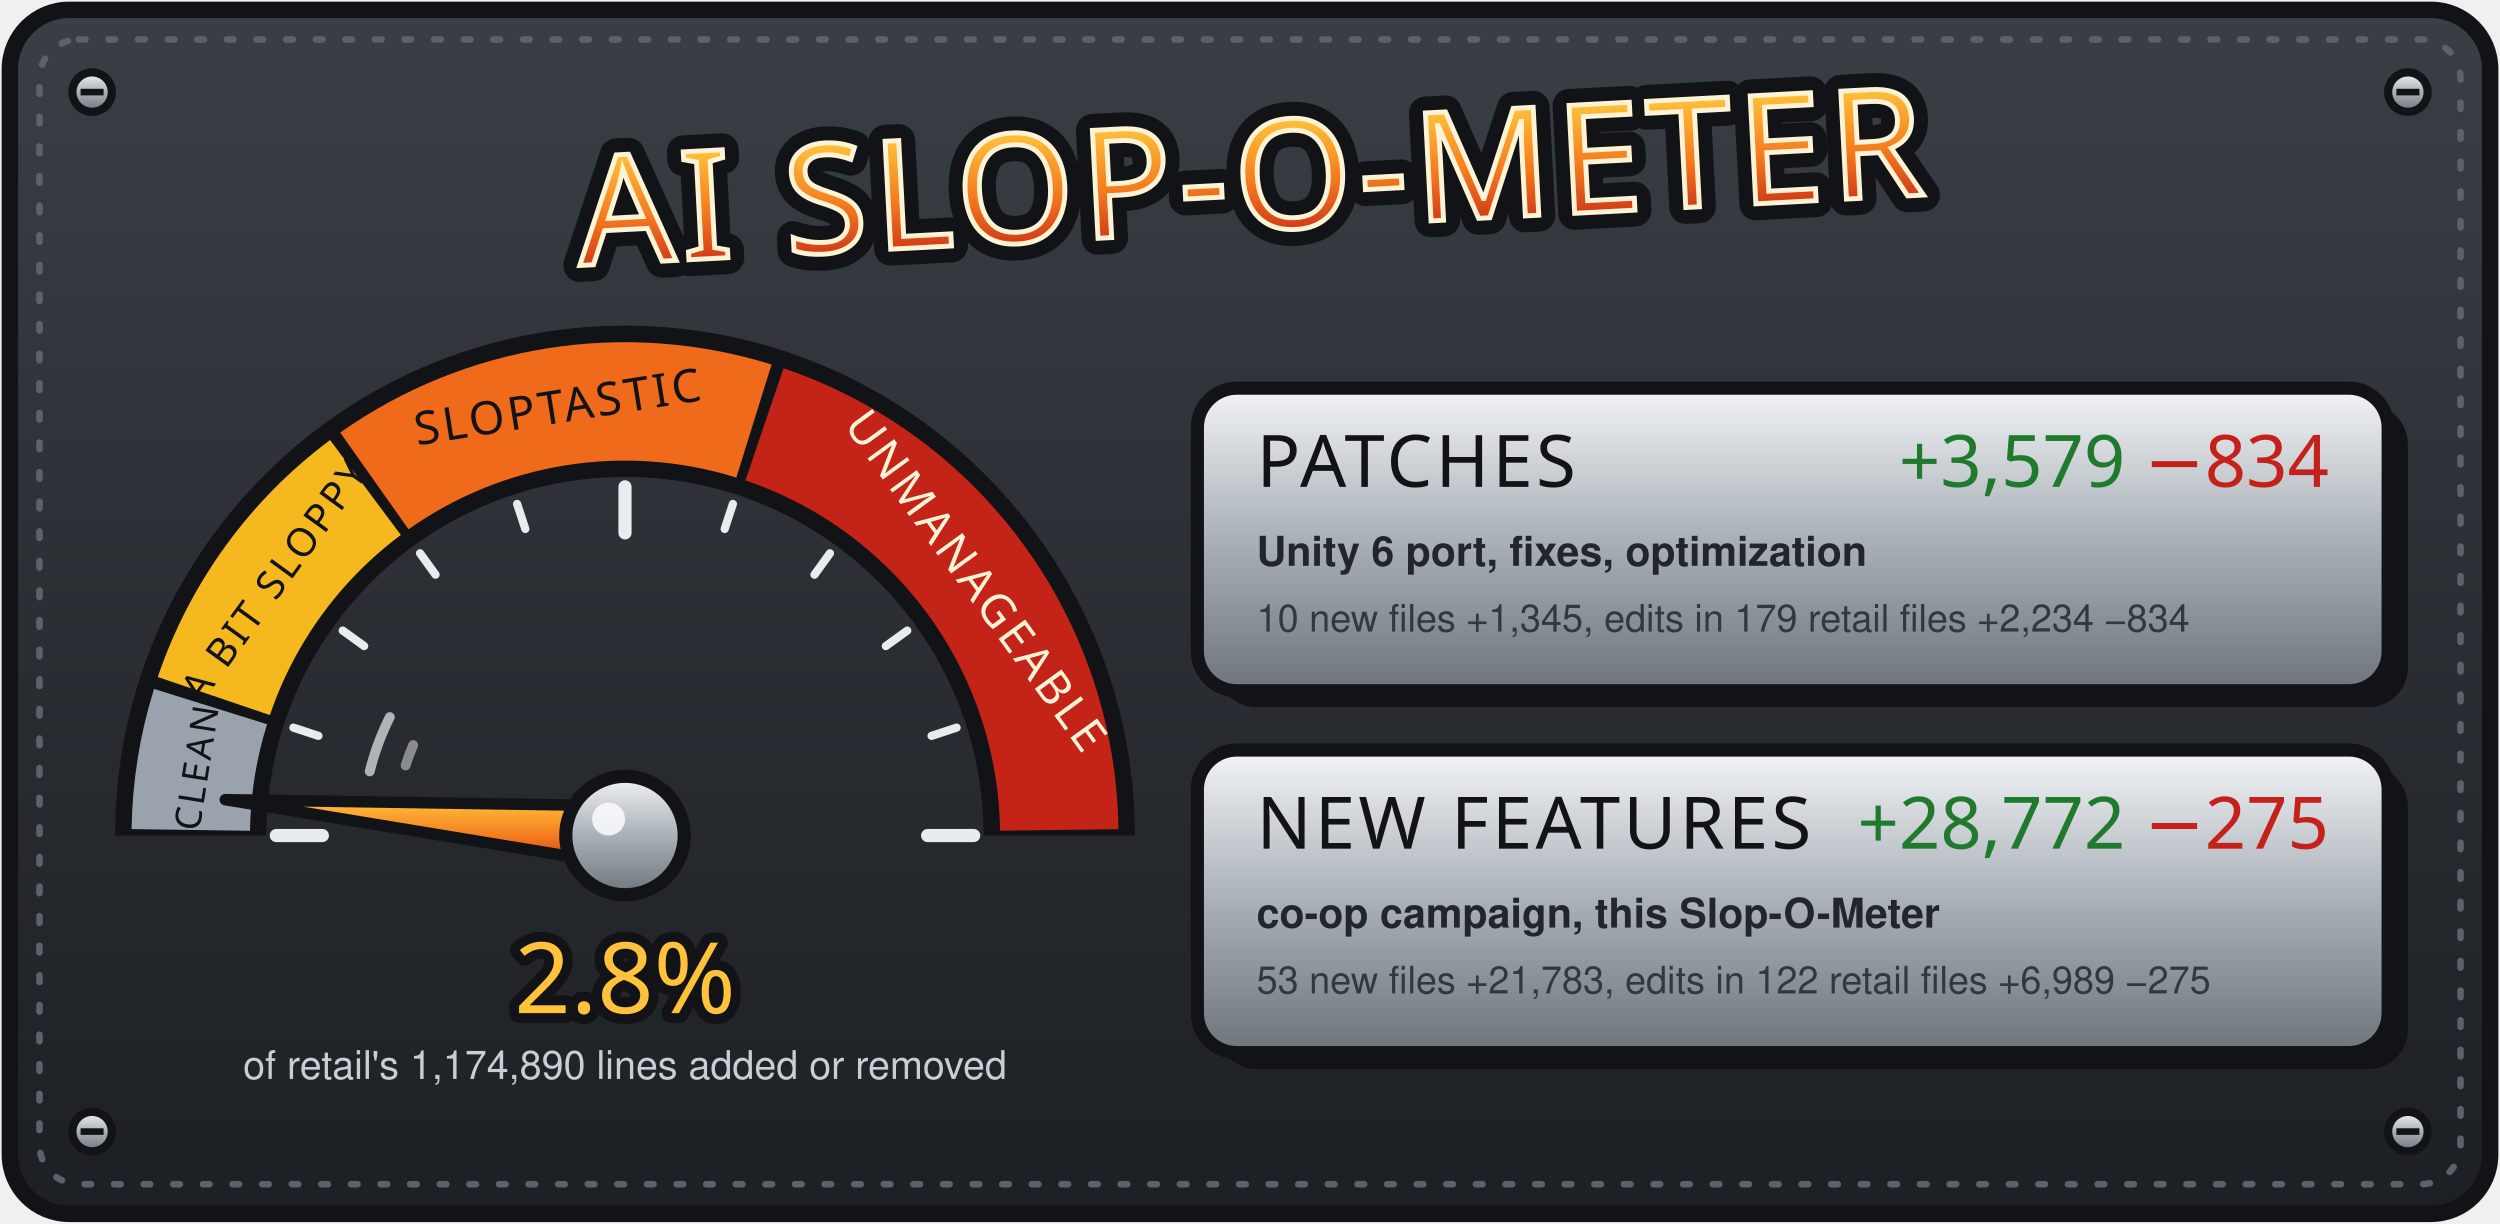
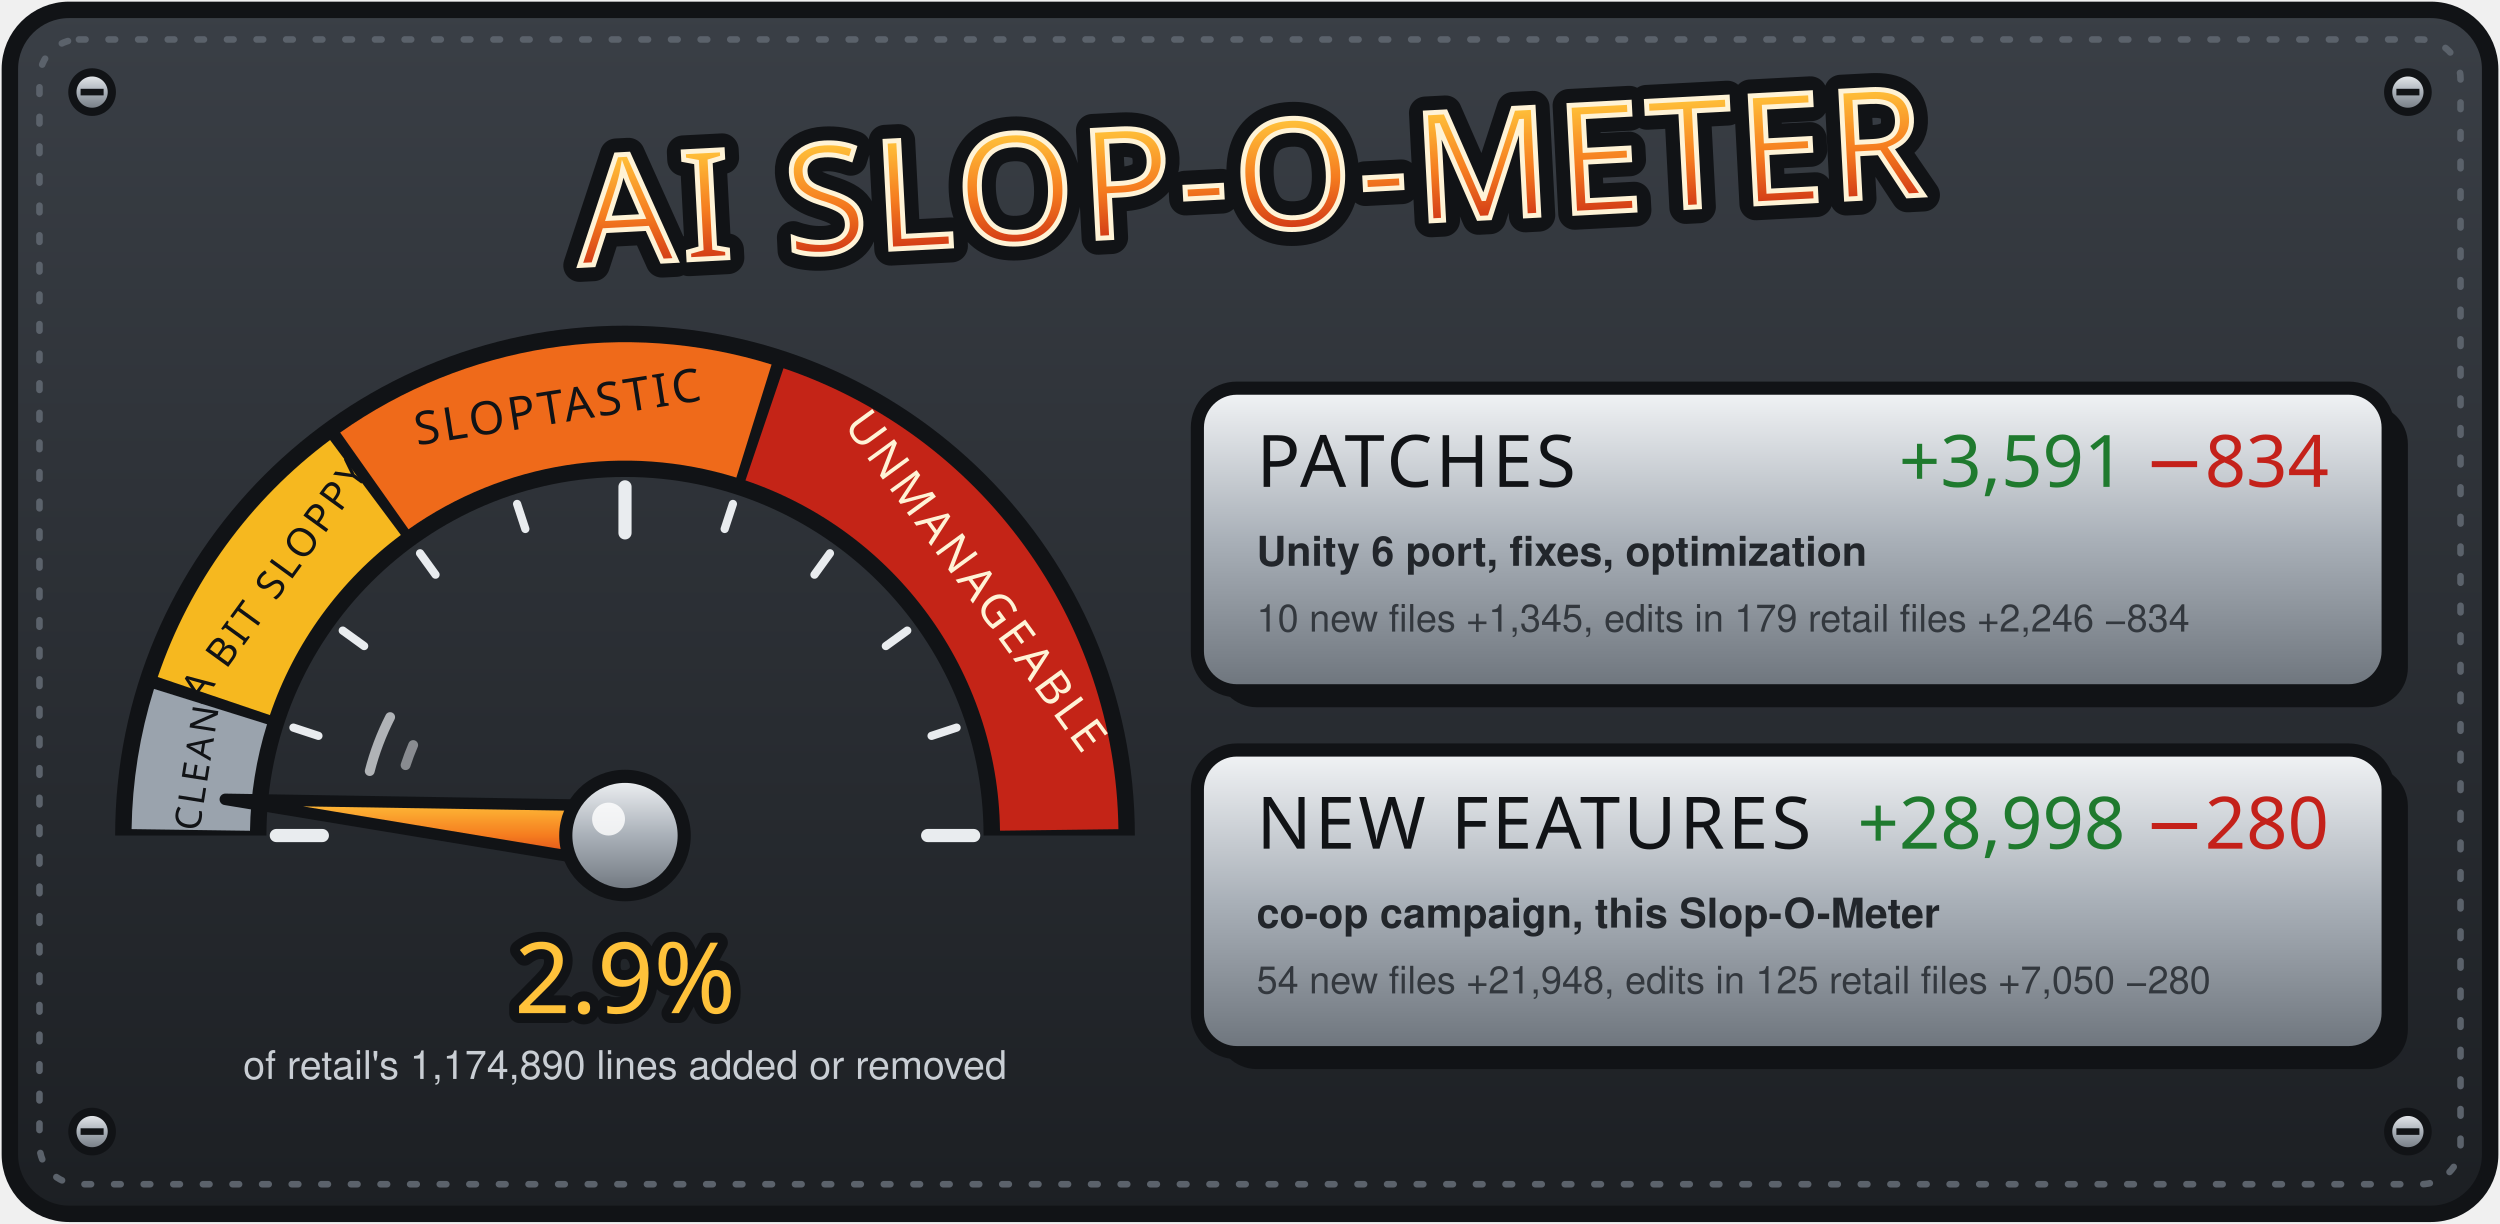
<svg xmlns="http://www.w3.org/2000/svg" viewBox="0 0 760 372" width="760" height="372" role="img" aria-labelledby="t d">
  <defs>
    <linearGradient id="steel" x1="0" y1="0" x2="0" y2="1">
      <stop offset="0" stop-color="#3a3f46" />
      <stop offset="1" stop-color="#1c1f23" />
    </linearGradient>
    <linearGradient id="chrome" x1="0" y1="0" x2="0" y2="1">
      <stop offset="0" stop-color="#f2f4f6" />
      <stop offset=".5" stop-color="#a9b0b8" />
      <stop offset="1" stop-color="#6d747c" />
    </linearGradient>
    <linearGradient id="fire" x1="0" y1="0" x2="0" y2="1">
      <stop offset="0" stop-color="#ffc23a" />
      <stop offset=".55" stop-color="#f57c1f" />
      <stop offset="1" stop-color="#d23a16" />
    </linearGradient>
  </defs>
  <rect x="3" y="3" width="754" height="366" rx="18" fill="url(#steel)" stroke="#111316" stroke-width="5" />
  <rect x="12" y="12" width="736" height="348" rx="12" fill="none" stroke="#5b626b" stroke-width="2" stroke-dasharray="2 7" stroke-linecap="round" />
  <circle cx="28" cy="28" r="6" fill="url(#chrome)" stroke="#111316" stroke-width="2.5" />
  <path d="M24.5 28h7" stroke="#111316" stroke-width="2" />
  <circle cx="732" cy="28" r="6" fill="url(#chrome)" stroke="#111316" stroke-width="2.5" />
  <path d="M728.5 28h7" stroke="#111316" stroke-width="2" />
  <circle cx="28" cy="344" r="6" fill="url(#chrome)" stroke="#111316" stroke-width="2.5" />
  <path d="M24.5 344h7" stroke="#111316" stroke-width="2" />
  <circle cx="732" cy="344" r="6" fill="url(#chrome)" stroke="#111316" stroke-width="2.5" />
  <path d="M728.5 344h7" stroke="#111316" stroke-width="2" />
  <g transform="rotate(-3 380 54)" font-family="Impact, 'Arial Black', 'Segoe UI', sans-serif">
    <text x="380" y="70" font-size="46" text-anchor="middle" fill="#111316" stroke="#111316" stroke-width="10" stroke-linejoin="round" letter-spacing="2">AI SLOP-O-METER</text>
    <text x="380" y="70" font-size="46" text-anchor="middle" fill="url(#fire)" stroke="#fff3d6" stroke-width="1.5" letter-spacing="2">AI SLOP-O-METER</text>
  </g>
  <path d="M58.0 254.0 A132 132 0 0 1 322.0 254.0" fill="none" stroke="#111316" stroke-width="46" />
  <path d="M58.0 252.3 A132 132 0 0 1 64.0 214.8" fill="none" stroke="#9aa3ad" stroke-width="36" />
  <path d="M65.0 211.6 A132 132 0 0 1 111.1 148.2" fill="none" stroke="#f6b81f" stroke-width="36" />
  <path d="M113.8 146.2 A132 132 0 0 1 229.2 128.0" fill="none" stroke="#ef6a1a" stroke-width="36" />
  <path d="M232.4 129.0 A132 132 0 0 1 322.0 252.3" fill="none" stroke="#c42417" stroke-width="36" />
  <path d="M84.0 254.0L98.0 254.0" stroke="#e9ecef" stroke-width="4" stroke-linecap="round" />
  <path d="M89.2 221.2L96.8 223.7" stroke="#e9ecef" stroke-width="2.5" stroke-linecap="round" />
  <path d="M104.2 191.7L110.7 196.4" stroke="#e9ecef" stroke-width="2.5" stroke-linecap="round" />
  <path d="M127.7 168.2L132.4 174.7" stroke="#e9ecef" stroke-width="2.5" stroke-linecap="round" />
  <path d="M157.2 153.2L159.7 160.8" stroke="#e9ecef" stroke-width="2.5" stroke-linecap="round" />
  <path d="M190.0 148.0L190.0 162.0" stroke="#e9ecef" stroke-width="4" stroke-linecap="round" />
  <path d="M222.8 153.2L220.3 160.8" stroke="#e9ecef" stroke-width="2.5" stroke-linecap="round" />
  <path d="M252.3 168.2L247.6 174.7" stroke="#e9ecef" stroke-width="2.5" stroke-linecap="round" />
  <path d="M275.8 191.7L269.3 196.4" stroke="#e9ecef" stroke-width="2.5" stroke-linecap="round" />
  <path d="M290.8 221.2L283.2 223.7" stroke="#e9ecef" stroke-width="2.5" stroke-linecap="round" />
  <path d="M296.0 254.0L282.0 254.0" stroke="#e9ecef" stroke-width="4" stroke-linecap="round" />
  <text x="59.6" y="233.4" transform="rotate(-81.0 59.6 233.4)" dy="4.0" font-size="11" text-anchor="middle" fill="#111316" font-family="Impact, 'Arial Black', 'Segoe UI', sans-serif" letter-spacing="1">CLEAN</text>
  <text x="83.2" y="176.4" transform="rotate(-54.0 83.2 176.4)" dy="4.3" font-size="12" text-anchor="middle" fill="#111316" font-family="Impact, 'Arial Black', 'Segoe UI', sans-serif" letter-spacing="1">A BIT SLOPPY</text>
  <text x="169.4" y="123.6" transform="rotate(-9.0 169.4 123.6)" dy="5.0" font-size="14" text-anchor="middle" fill="#111316" font-family="Impact, 'Arial Black', 'Segoe UI', sans-serif" letter-spacing="1">SLOPTASTIC</text>
  <text x="296.8" y="176.4" transform="rotate(54.0 296.8 176.4)" dy="5.0" font-size="14" text-anchor="middle" fill="#fff3d6" font-family="Impact, 'Arial Black', 'Segoe UI', sans-serif" letter-spacing="1">UNMANAGEABLE</text>
-   <path d="M112.4 234.5 A80 80 0 0 1 118.5 218.0" fill="none" stroke="#e9ecef" stroke-width="3" stroke-linecap="round" opacity=".7" />
-   <path d="M123.3 232.7 A70 70 0 0 1 125.6 226.5" fill="none" stroke="#e9ecef" stroke-width="3" stroke-linecap="round" opacity=".5" />
-   <path d="M190.8 245.0L68.5 243.1L189.2 263.0Z" fill="url(#fire)" stroke="#111316" stroke-width="3.5" stroke-linejoin="round" />
+   <path d="M112.4 234.4 A80 80 0 0 1 118.6 218.0" fill="none" stroke="#e9ecef" stroke-width="3" stroke-linecap="round" opacity=".7" />
+   <path d="M123.3 232.6 A70 70 0 0 1 125.6 226.5" fill="none" stroke="#e9ecef" stroke-width="3" stroke-linecap="round" opacity=".5" />
+   <path d="M190.8 245.0L68.5 243.0L189.2 263.0Z" fill="url(#fire)" stroke="#111316" stroke-width="3.5" stroke-linejoin="round" />
  <circle cx="190" cy="254" r="18" fill="url(#chrome)" stroke="#111316" stroke-width="4" />
  <circle cx="185" cy="249" r="5" fill="#ffffff" opacity=".8" />
-   <text x="190" y="308" font-size="30" text-anchor="middle" fill="#ffc23a" stroke="#111316" stroke-width="6" paint-order="stroke" stroke-linejoin="round" font-family="Impact, 'Arial Black', 'Segoe UI', sans-serif">2.8%</text>
+   <text x="190" y="308" font-size="30" text-anchor="middle" fill="#ffc23a" stroke="#111316" stroke-width="6" paint-order="stroke" stroke-linejoin="round" font-family="Impact, 'Arial Black', 'Segoe UI', sans-serif">2.9%</text>
  <text x="190" y="328" font-size="12" text-anchor="middle" fill="#c9ced4" font-family="Segoe UI, Helvetica, Arial, sans-serif">of retail's 1,174,890 lines added or removed</text>
  <rect x="370" y="123" width="362" height="92" rx="12" fill="#111316" />
  <rect x="364" y="118" width="362" height="92" rx="12" fill="url(#chrome)" stroke="#111316" stroke-width="4" />
  <text x="382" y="148" font-size="22" fill="#111316" font-family="Impact, 'Arial Black', 'Segoe UI', sans-serif" letter-spacing="1">PATCHES</text>
-   <text x="708" y="148" font-size="22" text-anchor="end" fill="#1f7a2e" font-family="Impact, 'Arial Black', 'Segoe UI', sans-serif">+3,579  <tspan fill="#c4211a">−834</tspan>
+   <text x="708" y="148" font-size="22" text-anchor="end" fill="#1f7a2e" font-family="Impact, 'Arial Black', 'Segoe UI', sans-serif">+3,591  <tspan fill="#c4211a">−834</tspan>
  </text>
  <text x="382" y="172" font-size="12.5" font-weight="600" fill="#22262b" font-family="Segoe UI, Helvetica, Arial, sans-serif">Unity 6 port, fixes, optimization</text>
-   <text x="382" y="192" font-size="11.5" fill="#33383e" font-family="Segoe UI, Helvetica, Arial, sans-serif">10 new files +1,345, edits in 179 retail files +2,234 −834</text>
+   <text x="382" y="192" font-size="11.5" fill="#33383e" font-family="Segoe UI, Helvetica, Arial, sans-serif">10 new files +1,345, edits in 179 retail files +2,246 −834</text>
  <rect x="370" y="233" width="362" height="92" rx="12" fill="#111316" />
  <rect x="364" y="228" width="362" height="92" rx="12" fill="url(#chrome)" stroke="#111316" stroke-width="4" />
  <text x="382" y="258" font-size="22" fill="#111316" font-family="Impact, 'Arial Black', 'Segoe UI', sans-serif" letter-spacing="1">NEW FEATURES</text>
-   <text x="708" y="258" font-size="22" text-anchor="end" fill="#1f7a2e" font-family="Impact, 'Arial Black', 'Segoe UI', sans-serif">+28,772  <tspan fill="#c4211a">−275</tspan>
+   <text x="708" y="258" font-size="22" text-anchor="end" fill="#1f7a2e" font-family="Impact, 'Arial Black', 'Segoe UI', sans-serif">+28,998  <tspan fill="#c4211a">−280</tspan>
  </text>
  <text x="382" y="282" font-size="12.5" font-weight="600" fill="#22262b" font-family="Segoe UI, Helvetica, Arial, sans-serif">co-op campaign, this Slop-O-Meter</text>
-   <text x="382" y="302" font-size="11.5" fill="#33383e" font-family="Segoe UI, Helvetica, Arial, sans-serif">53 new files +21,783, edits in 122 retail files +6,989 −275</text>
+   <text x="382" y="302" font-size="11.5" fill="#33383e" font-family="Segoe UI, Helvetica, Arial, sans-serif">54 new files +21,948, edits in 125 retail files +7,050 −280</text>
</svg>
